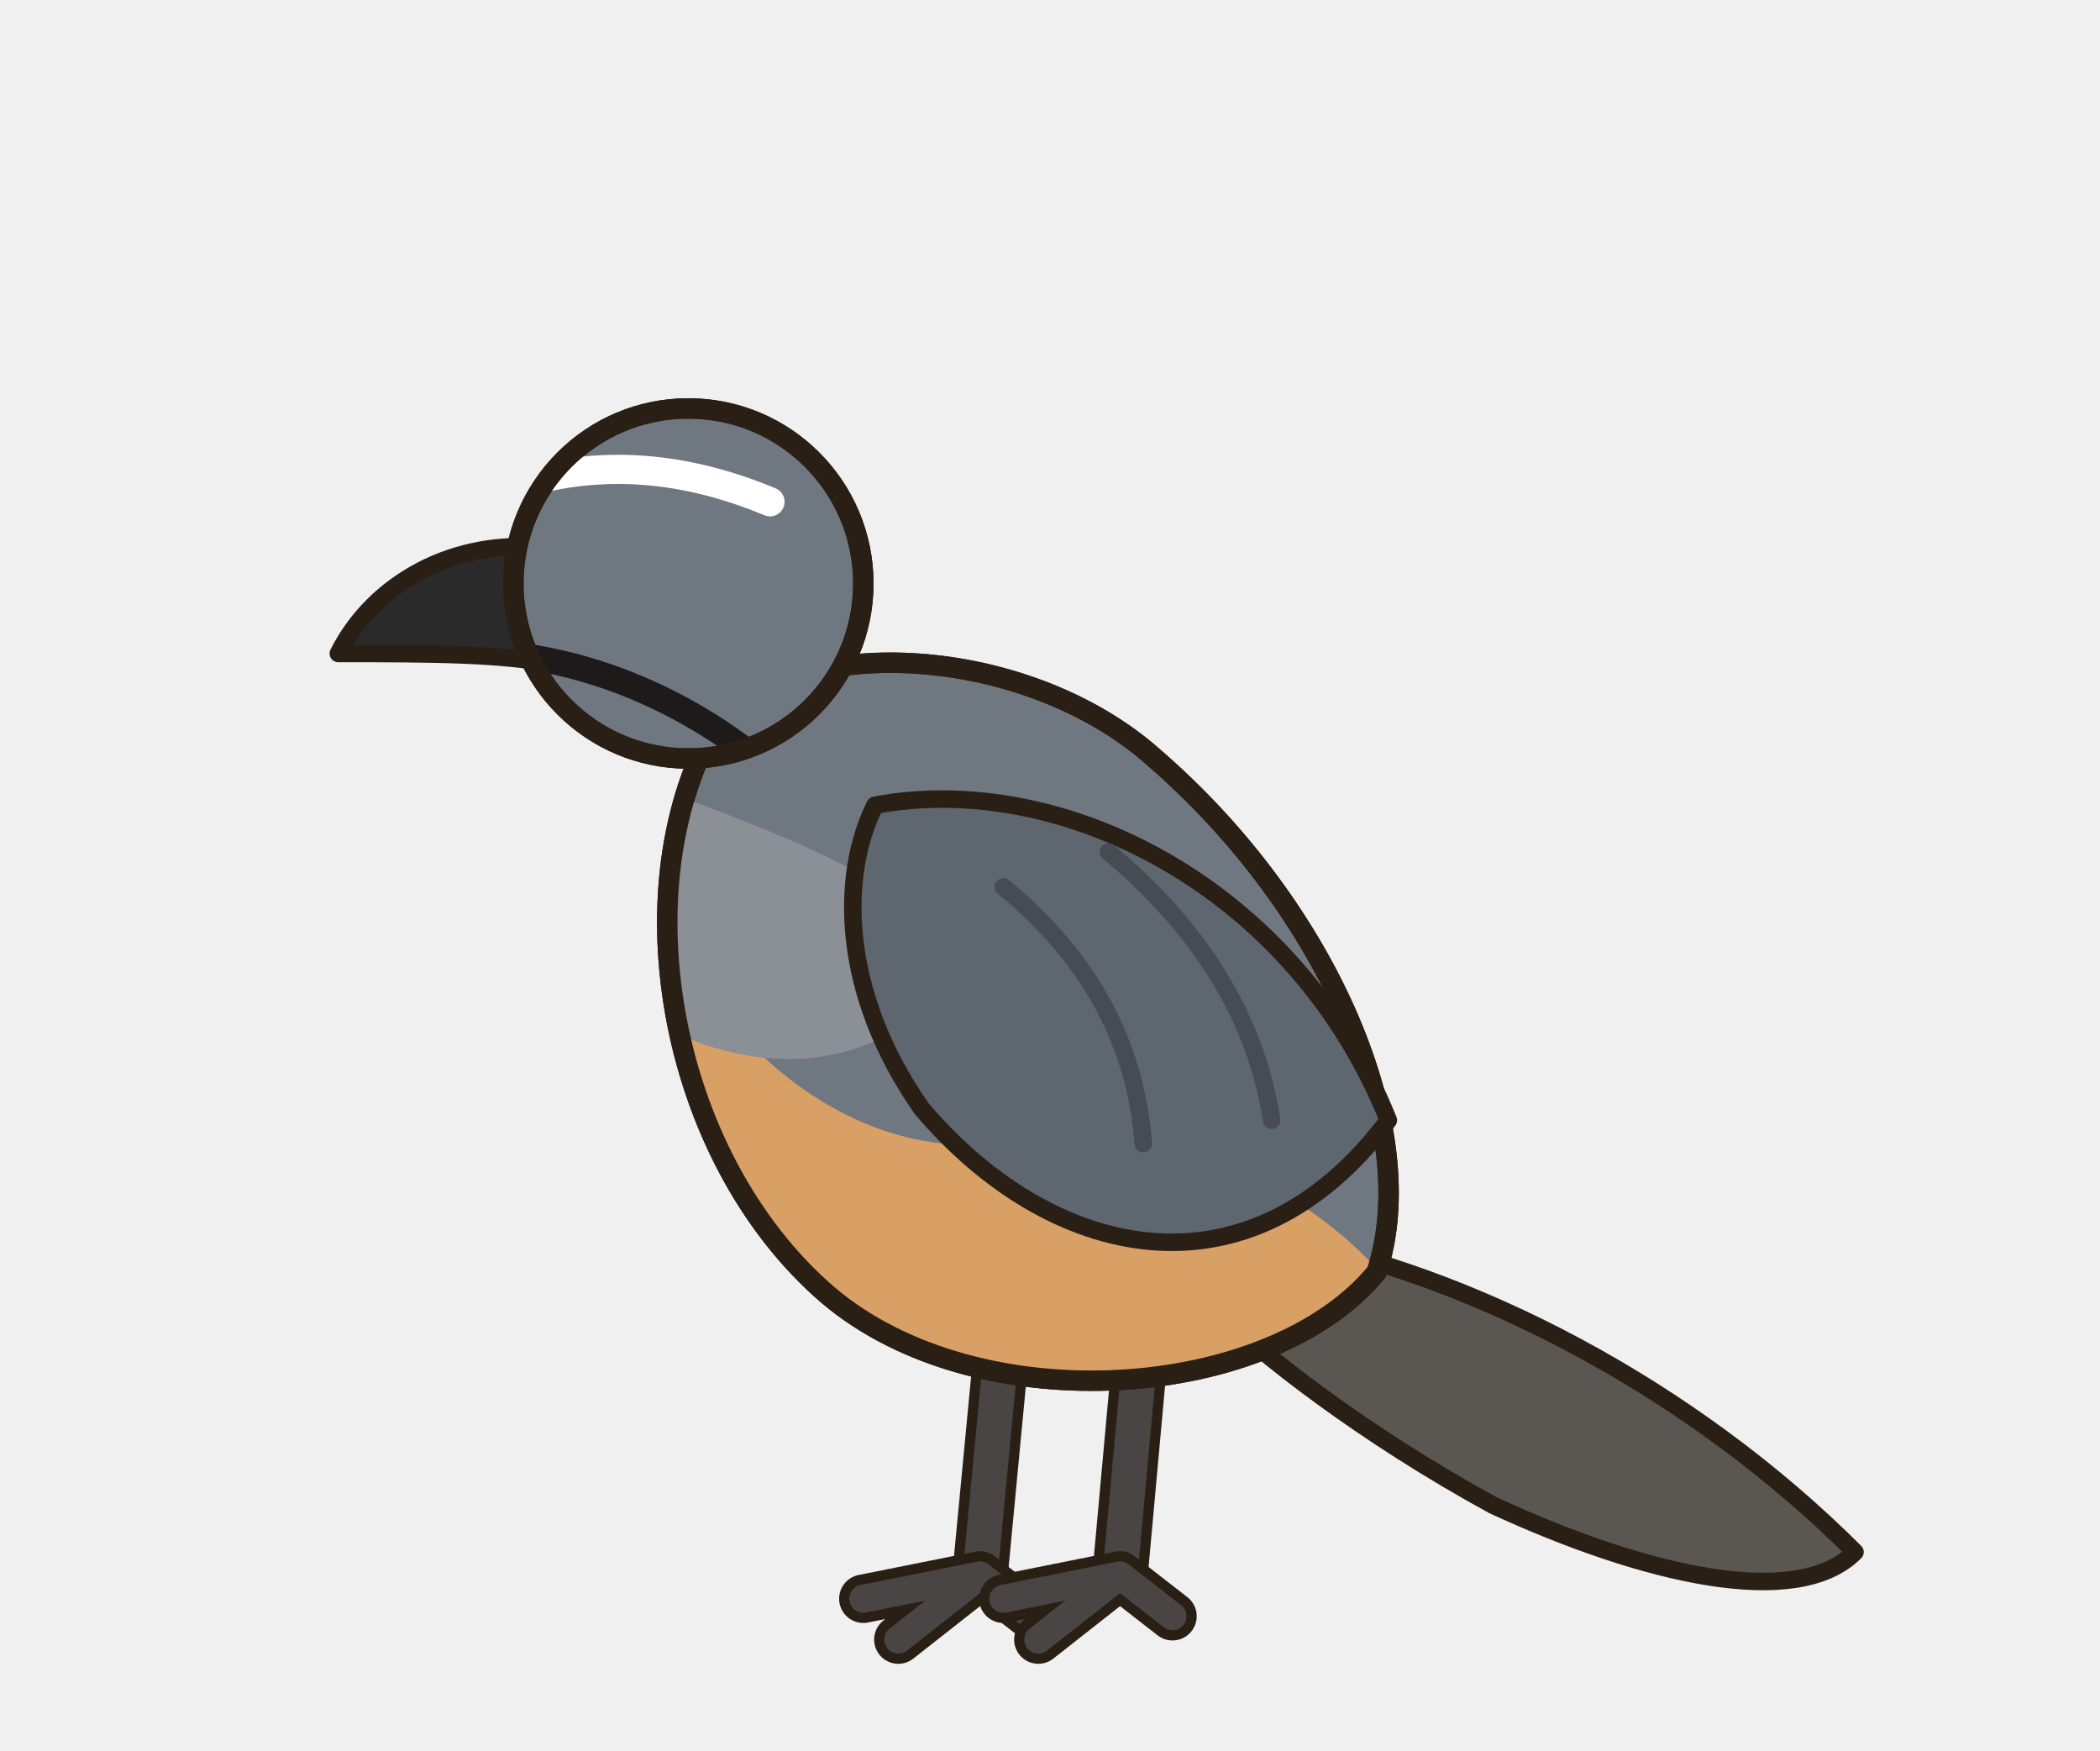
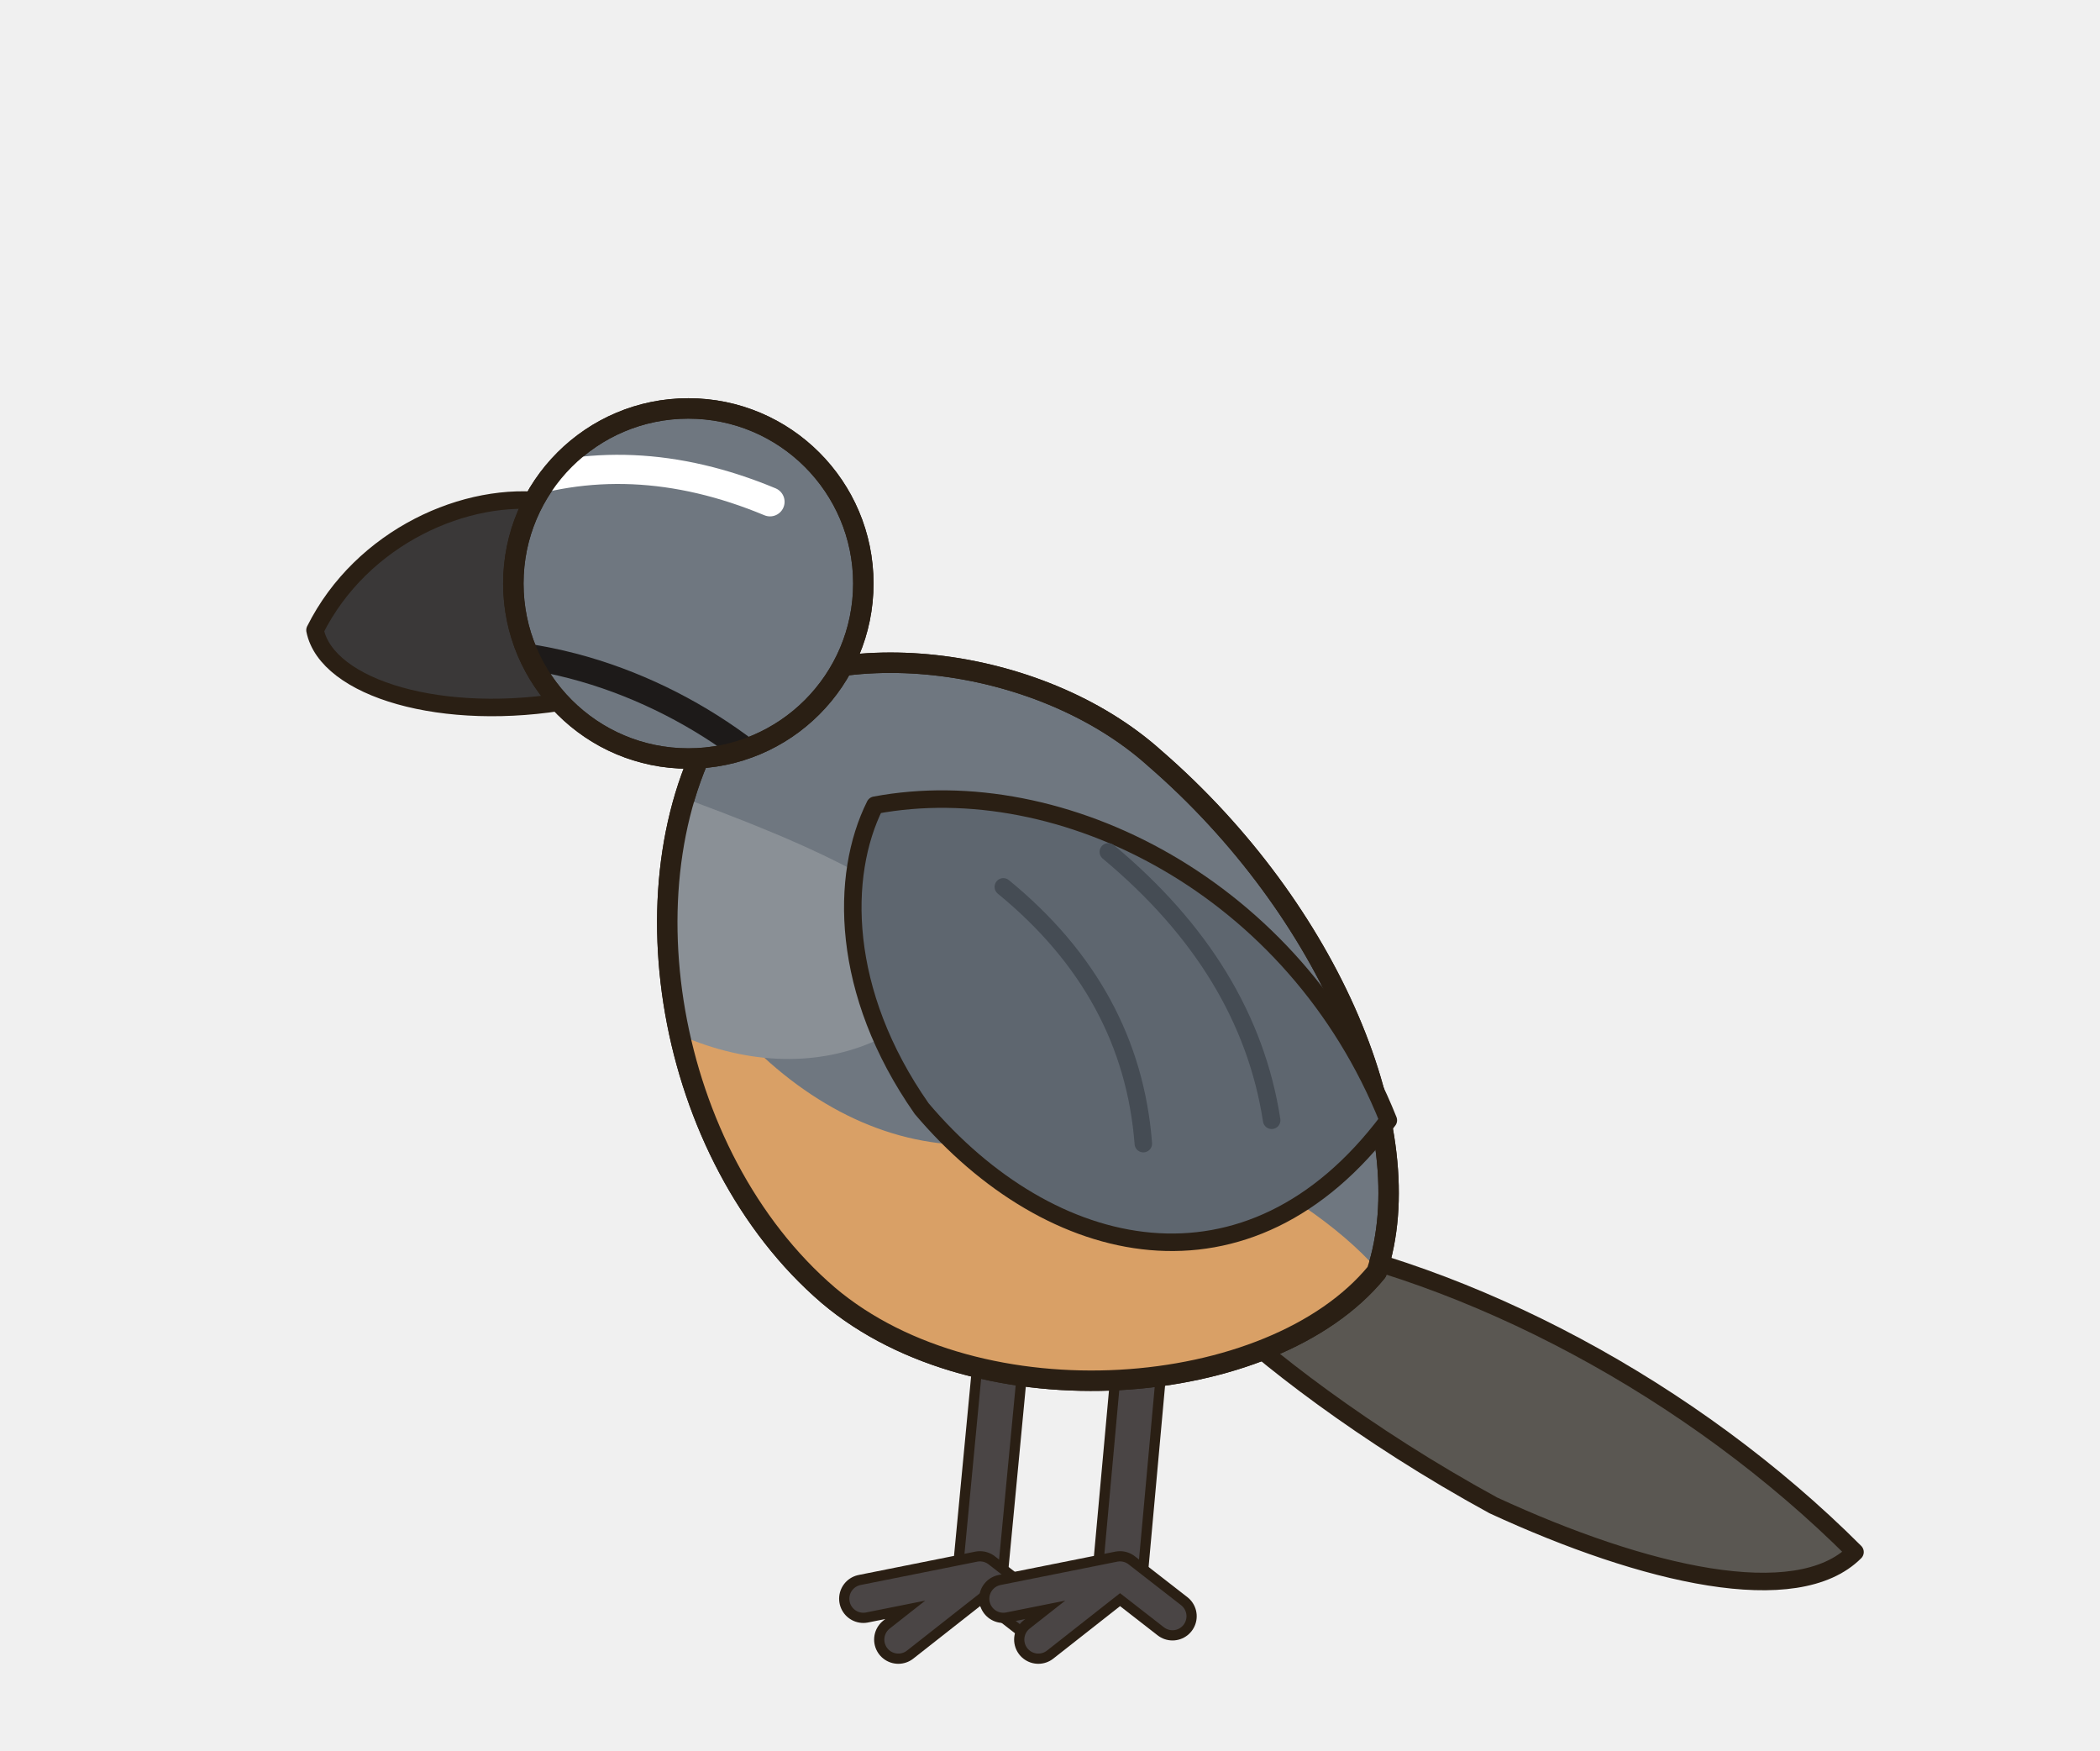
<svg xmlns="http://www.w3.org/2000/svg" role="img" aria-label="Pepitero Gris" viewBox="-20 0 360 300" width="360" height="300" style="overflow:visible">
  <style>#m-root{transform-box:view-box;transform-origin:150px 275px;animation:br 3.6s ease-in-out infinite}@keyframes br{0%,100%{transform:scale(1,1)}50%{transform:scale(1,1.012)}}#m-head{transform-box:view-box;transform-origin:124px 132px;animation:hb 4.6s ease-in-out infinite}@keyframes hb{0%,100%{transform:rotate(0)}22%{transform:rotate(-7.0deg)}45%{transform:rotate(4.0deg) translateY(1px)}62%{transform:rotate(-3.0deg)}80%{transform:rotate(6.0deg)}}#m-tail{transform-box:view-box;transform-origin:200px 216px;animation:tl 3.1s ease-in-out infinite}@keyframes tl{0%,66%,100%{transform:rotate(0)}74%{transform:rotate(-9.9deg)}84%{transform:rotate(4.4deg)}92%{transform:rotate(-3.3deg)}}.lid{transform-box:fill-box;transform-origin:center;animation:bl 4.4s infinite}@keyframes bl{0%,92%,100%{transform:scaleY(0)}95%{transform:scaleY(1)}}@media (prefers-reduced-motion:reduce){*{animation:none!important}}</style>
  <g id="m-root">
    <path d="M152 228 L148 270" stroke="#2a1f14" stroke-width="9.5" stroke-linecap="round" />
    <path d="M152 228 L148 270" stroke="#4a4545" stroke-width="6" stroke-linecap="round" />
    <path d="M148 270 L128 274M148 270 L134 281M148 270 L157 277" stroke="#2a1f14" stroke-width="8.3" stroke-linecap="round" />
    <path d="M148 270 L128 274M148 270 L134 281M148 270 L157 277" stroke="#4a4545" stroke-width="4.8" stroke-linecap="round" />
    <path d="M176 226 L172 270" stroke="#2a1f14" stroke-width="9.5" stroke-linecap="round" />
    <path d="M176 226 L172 270" stroke="#4a4545" stroke-width="6" stroke-linecap="round" />
    <path d="M172 270 L152 274M172 270 L158 281M172 270 L181 277" stroke="#2a1f14" stroke-width="8.3" stroke-linecap="round" />
    <path d="M172 270 L152 274M172 270 L158 281M172 270 L181 277" stroke="#4a4545" stroke-width="4.8" stroke-linecap="round" />
    <g id="m-tail">
      <path d="M198 212 C232 218 270 238 298 266 C288 276 262 270 236 258 C214 246 196 232 188 224 Z" fill="#5a5752" stroke="#2a1f14" stroke-width="3" stroke-linejoin="round" stroke-linecap="round" />
    </g>
    <path d="M104 122 C86 150 94 198 122 222 C148 244 198 240 216 218 C224 194 208 156 178 130 C158 112 122 108 104 122 Z" fill="#6f7780" stroke="#2a1f14" stroke-width="3.5" stroke-linejoin="round" stroke-linecap="round" />
    <clipPath id="cc">
      <path d="M104 122 C86 150 94 198 122 222 C148 244 198 240 216 218 C224 194 208 156 178 130 C158 112 122 108 104 122 Z" />
    </clipPath>
    <g clip-path="url(#cc)">
      <path d="M92 156 C110 190 140 206 170 190 C196 200 220 214 224 232 L224 280 L90 280 Z" fill="#d9a066" />
      <path d="M84 132 C112 142 134 150 146 164 C134 184 108 188 84 170 Z" fill="#8a9096" />
    </g>
    <path d="M104 122 C86 150 94 198 122 222 C148 244 198 240 216 218 C224 194 208 156 178 130 C158 112 122 108 104 122 Z" fill="none" stroke="#2a1f14" stroke-width="3.5" stroke-linejoin="round" />
    <path d="M130 138 C162 132 202 152 218 192 C194 224 160 216 138 190 C124 170 124 150 130 138 Z" fill="#5e666f" stroke="#2a1f14" stroke-width="3" stroke-linejoin="round" stroke-linecap="round" />
    <path d="M152 152 q22 18 24 44 M170 146 q24 20 28 46" stroke="#454c54" stroke-width="3" fill="none" stroke-linecap="round" />
    <g id="m-head">
-       <path d="M74 94 C58 92 44 100 38 112 C54 112 66 112 76 114 Z" fill="#2b2a2a" stroke="#2a1f14" stroke-width="3" stroke-linejoin="round" stroke-linecap="round" />
+       <path d="M74 86 C60 84 42 92 34 108 C36 118 56 124 78 120 Z" fill="#3a3838" stroke="#2a1f14" stroke-width="3" stroke-linejoin="round" stroke-linecap="round" />
      <ellipse cx="98" cy="100" rx="30" ry="30" fill="#6f7780" stroke="#2a1f14" stroke-width="3.5" stroke-linejoin="round" stroke-linecap="round" />
      <clipPath id="hc">
        <ellipse cx="98" cy="100" rx="30" ry="30" />
      </clipPath>
      <g clip-path="url(#hc)">
        <path d="M62 124 C82 128 104 136 118 150 L62 150 Z" fill="#fff" />
        <path d="M66 112 C88 114 108 126 120 140" stroke="#1d1a19" stroke-width="4.4" fill="none" stroke-linecap="round" />
        <path d="M66 84 Q88 76 112 86" stroke="#fff" stroke-width="5" fill="none" stroke-linecap="round" />
      </g>
      <ellipse cx="98" cy="100" rx="30" ry="30" fill="none" stroke="#2a1f14" stroke-width="3.5" />
      <circle cx="86" cy="98" r="4.8" fill="#1b120c" />
      <circle cx="84.6" cy="96.3" r="1.5" fill="#fff" />
      <ellipse class="lid" cx="86" cy="98" rx="8.2" ry="8.2" fill="#6f7780" />
    </g>
  </g>
</svg>
